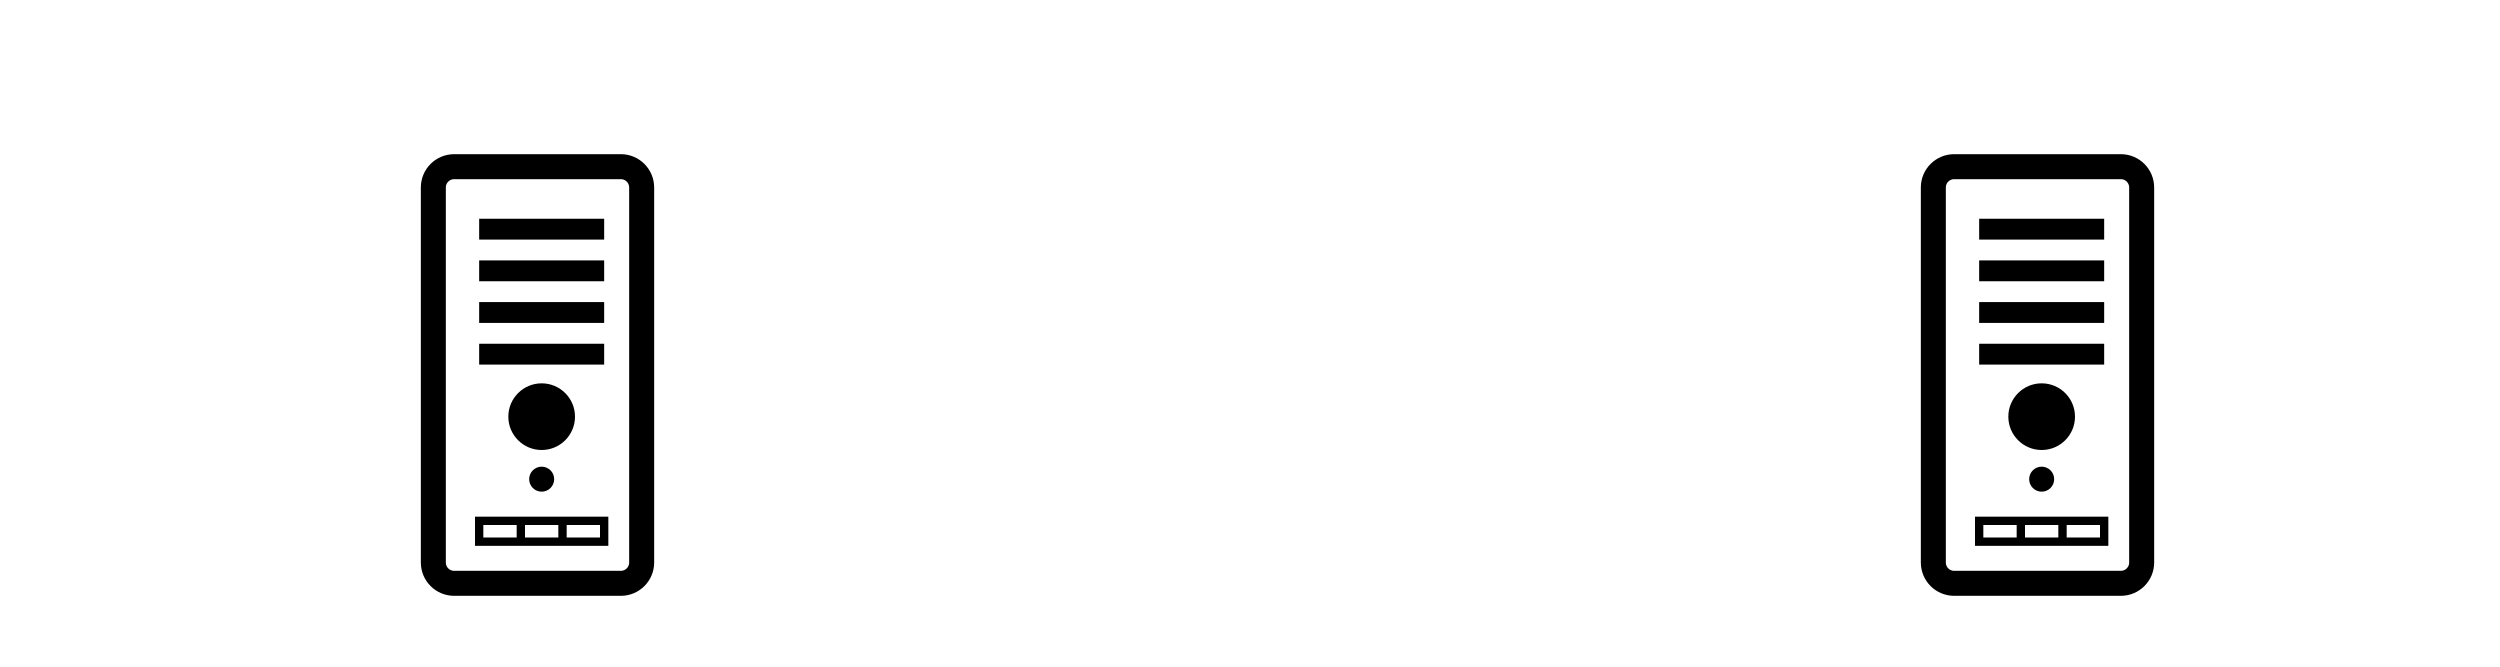
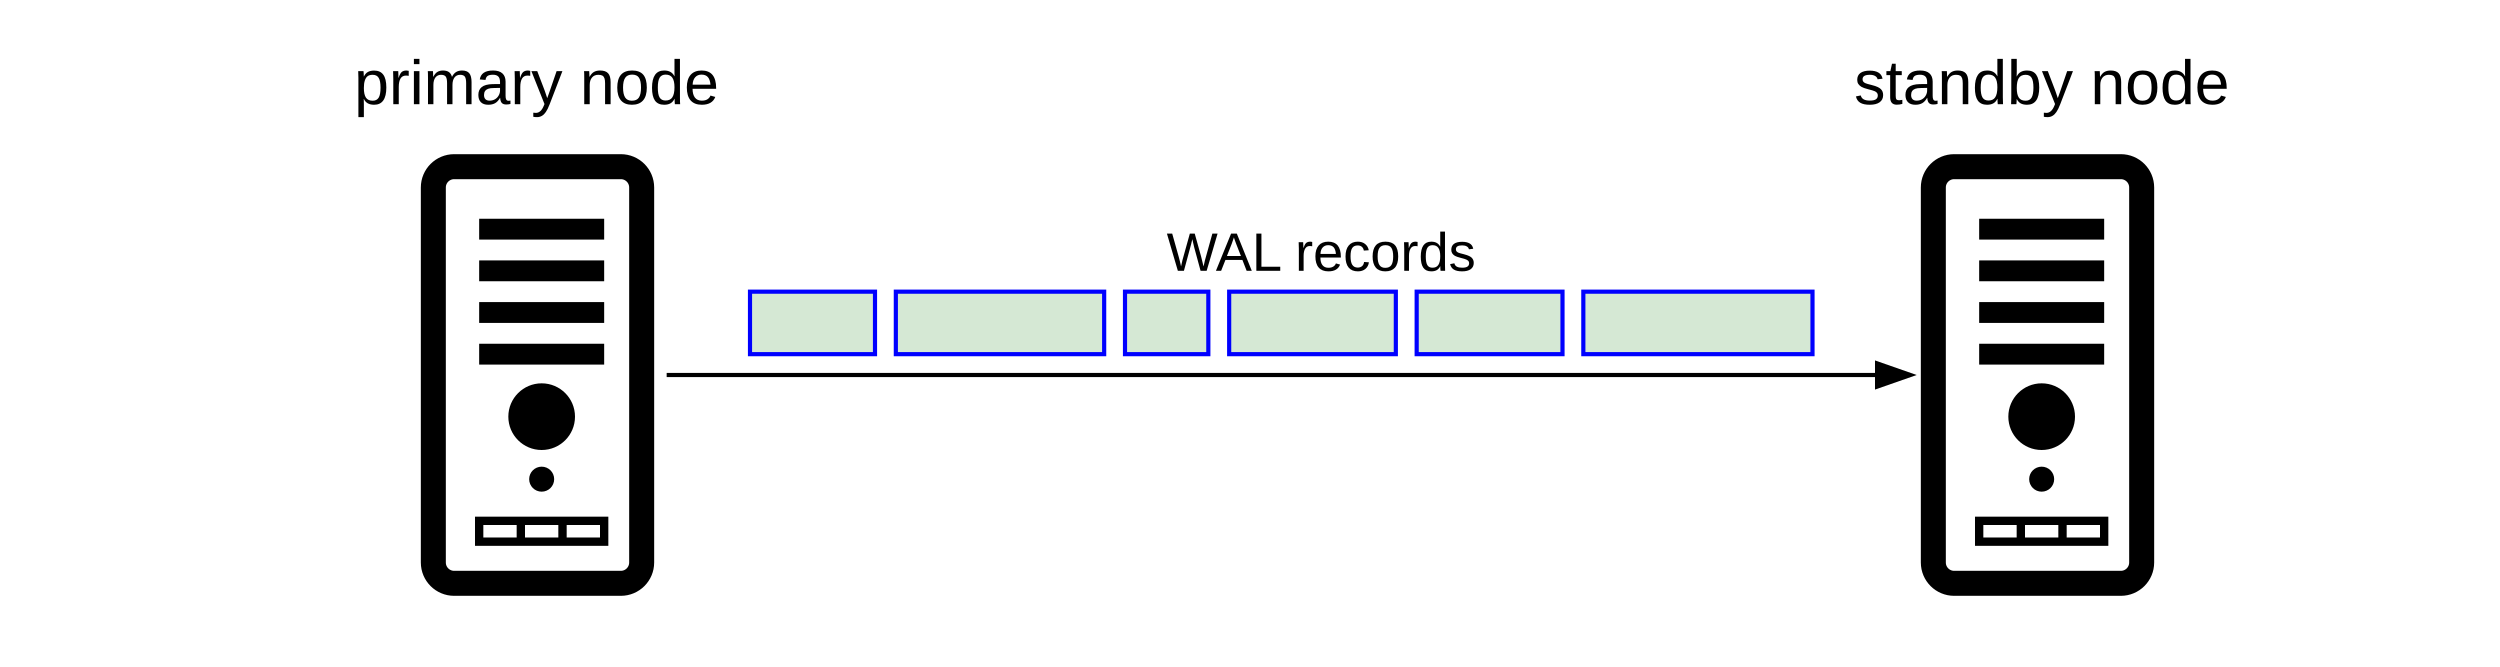
<svg xmlns="http://www.w3.org/2000/svg" version="1.1" width="600" height="160">
  <defs>
    <marker id="arrowhead" markerWidth="10" markerHeight="7" refX="0" refY="3.5" orient="auto">
      <polygon points="0 0, 10 3.5, 0 7" />
    </marker>
  </defs>
+   <text x="85" y="25" style="font-size:15px;font-family:'Arial'">primary node</text>
+   <text x="445" y="25" style="font-size:15px;font-family:'Arial'">standby node</text>
  <g transform="translate(100, 20)">
    <path d="M 9 20 h 40 a 5 5 0 0 1 5 5 v 90 a 5 5 0 0 1 -5 5 h -40 a 5 5 0 0 1 -5 -5 v -90 a 5 5 0 0 1 5 -5" stroke="#000000" stroke-width="6" fill="none" />
    <path d="M 15 35 h 30" stroke="#000000" stroke-width="5" fill="none" />
    <path d="M 15 45 h 30" stroke="#000000" stroke-width="5" fill="none" />
    <path d="M 15 55 h 30" stroke="#000000" stroke-width="5" fill="none" />
    <path d="M 15 65 h 30" stroke="#000000" stroke-width="5" fill="none" />
    <circle cx="30" cy="80" r="8" fill="#000000" />
    <circle cx="30" cy="95" r="3" fill="#000000" />
    <rect x="15" y="105" width="30" height="5" style="fill:none;stroke:#000000;stroke-width:2" />
    <path d="M 25 105 v 5" stroke="#000000" stroke-width="2" fill="none" />
    <path d="M 35 105 v 5" stroke="#000000" stroke-width="2" fill="none" />
  </g>
  <g transform="translate(460, 20)">
    <path d="M 9 20 h 40 a 5 5 0 0 1 5 5 v 90 a 5 5 0 0 1 -5 5 h -40 a 5 5 0 0 1 -5 -5 v -90 a 5 5 0 0 1 5 -5" stroke="#000000" stroke-width="6" fill="none" />
    <path d="M 15 35 h 30" stroke="#000000" stroke-width="5" fill="none" />
    <path d="M 15 45 h 30" stroke="#000000" stroke-width="5" fill="none" />
    <path d="M 15 55 h 30" stroke="#000000" stroke-width="5" fill="none" />
    <path d="M 15 65 h 30" stroke="#000000" stroke-width="5" fill="none" />
    <circle cx="30" cy="80" r="8" fill="#000000" />
    <circle cx="30" cy="95" r="3" fill="#000000" />
    <rect x="15" y="105" width="30" height="5" style="fill:none;stroke:#000000;stroke-width:2" />
    <path d="M 25 105 v 5" stroke="#000000" stroke-width="2" fill="none" />
    <path d="M 35 105 v 5" stroke="#000000" stroke-width="2" fill="none" />
  </g>
+   <path d="M 160 90 H 450" stroke="#000000" stroke-width="1" fill="none" marker-end="url(#arrowhead)" />
+   <rect x="180" y="70" width="30" height="15" style="fill:rgb(213,232,212);stroke:#0000FF;stroke-width:1" />
+   <rect x="215" y="70" width="50" height="15" style="fill:rgb(213,232,212);stroke:#0000FF;stroke-width:1" />
+   <rect x="270" y="70" width="20" height="15" style="fill:rgb(213,232,212);stroke:#0000FF;stroke-width:1" />
+   <rect x="295" y="70" width="40" height="15" style="fill:rgb(213,232,212);stroke:#0000FF;stroke-width:1" />
+   <rect x="340" y="70" width="35" height="15" style="fill:rgb(213,232,212);stroke:#0000FF;stroke-width:1" />
+   <rect x="380" y="70" width="55" height="15" style="fill:rgb(213,232,212);stroke:#0000FF;stroke-width:1" />
+   <text x="280" y="65" style="font-size:13px;font-family:'Arial'">WAL records</text>
</svg>
